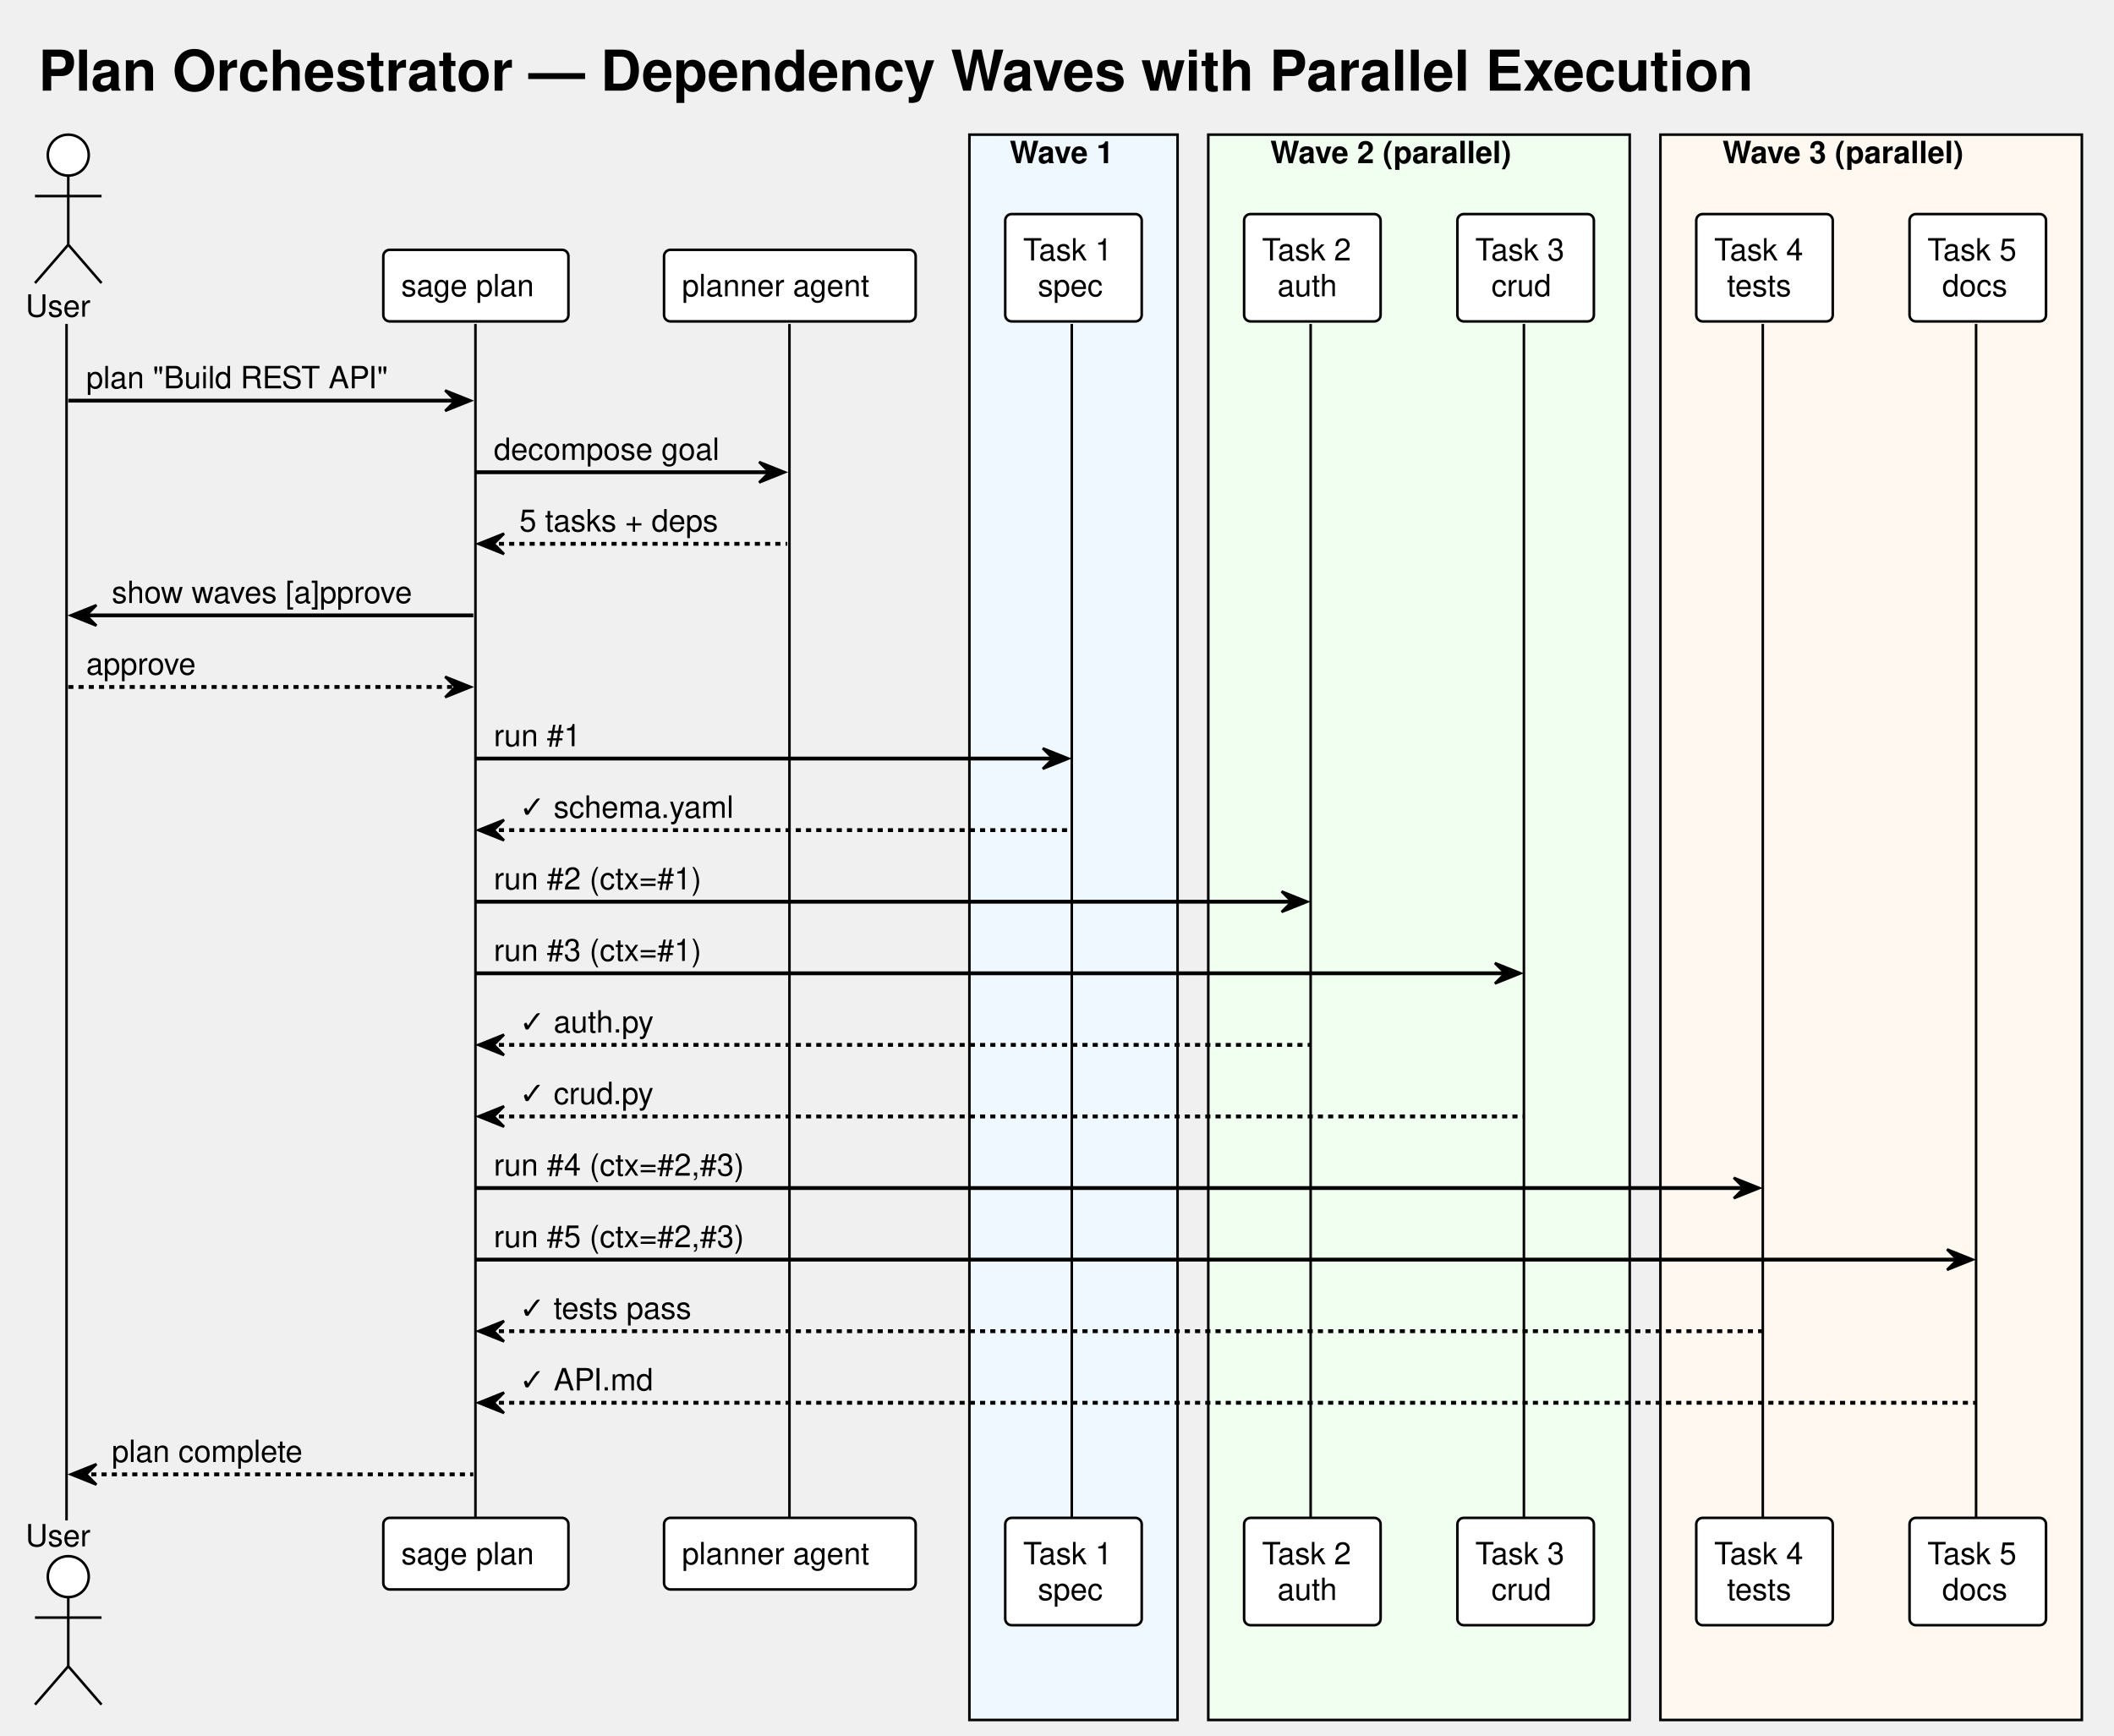
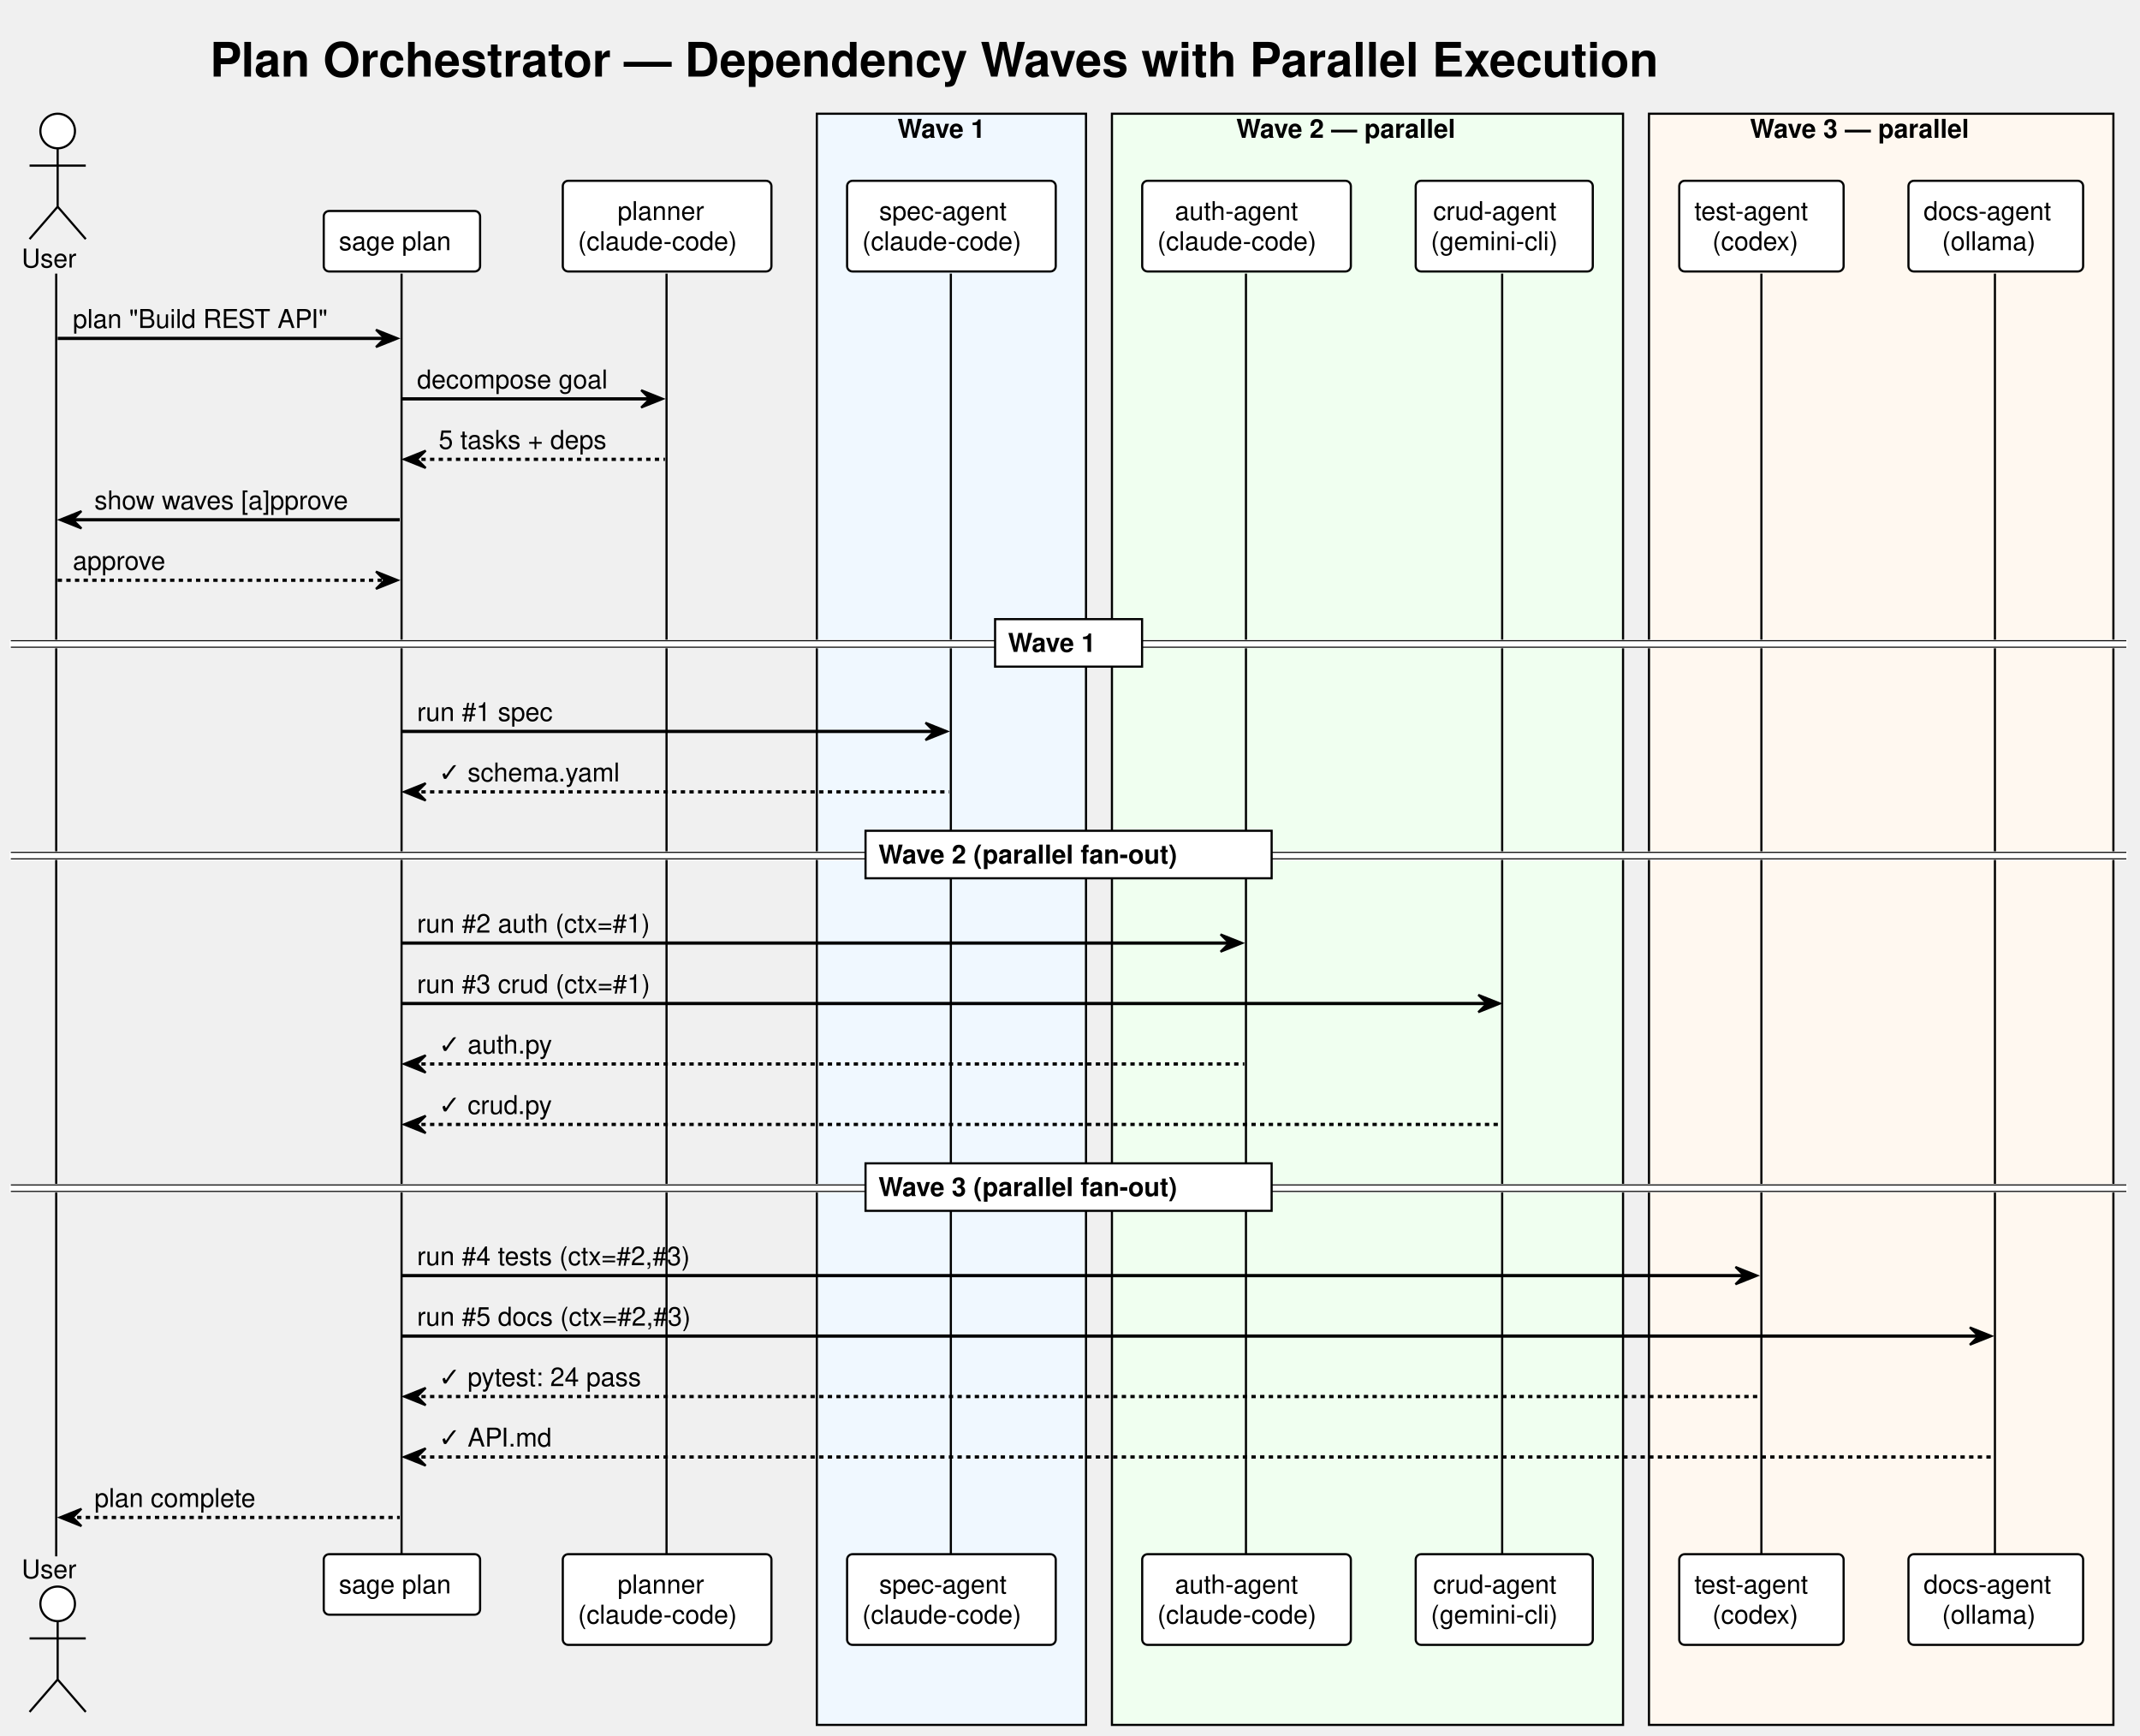
- <svg xmlns="http://www.w3.org/2000/svg" contentStyleType="text/css" height="678px" preserveAspectRatio="none" style="width:826px;height:678px;background:#FFFFFF;" version="1.1" viewBox="0 0 826 678" width="826px" zoomAndPan="magnify">
+ <svg xmlns="http://www.w3.org/2000/svg" contentStyleType="text/css" height="803px" preserveAspectRatio="none" style="width:990px;height:803px;" version="1.1" viewBox="0 0 990 803" width="990px" zoomAndPan="magnify">
  <defs />
  <g>
-     <text fill="#000000" font-family="Helvetica" font-size="22" font-weight="bold" lengthAdjust="spacing" textLength="793.375" x="15.034" y="35.421">Plan Orchestrator — Dependency Waves with Parallel Execution</text>
-     <rect fill="#F0F8FF" height="619.438" style="stroke:#000000;stroke-width:1.0;" width="81.334" x="378.772" y="52.609" />
-     <text fill="#000000" font-family="Helvetica" font-size="12" font-weight="bold" lengthAdjust="spacing" textLength="49.822" x="394.528" y="63.748">Wave 1</text>
-     <rect fill="#F0FFF0" height="619.438" style="stroke:#000000;stroke-width:1.0;" width="164.668" x="472.106" y="52.609" />
-     <text fill="#000000" font-family="Helvetica" font-size="12" font-weight="bold" lengthAdjust="spacing" textLength="116.15" x="496.365" y="63.748">Wave 2 (parallel)</text>
-     <rect fill="#FFF8F0" height="619.438" style="stroke:#000000;stroke-width:1.0;" width="164.668" x="648.774" y="52.609" />
-     <text fill="#000000" font-family="Helvetica" font-size="12" font-weight="bold" lengthAdjust="spacing" textLength="116.15" x="673.033" y="63.748">Wave 3 (parallel)</text>
-     <line style="stroke:#000000;stroke-width:1.0;" x1="26" x2="26" y1="126.578" y2="594.078" />
-     <line style="stroke:#000000;stroke-width:1.0;" x1="185.769" x2="185.769" y1="126.578" y2="594.078" />
-     <line style="stroke:#000000;stroke-width:1.0;" x1="308.462" x2="308.462" y1="126.578" y2="594.078" />
-     <line style="stroke:#000000;stroke-width:1.0;" x1="418.772" x2="418.772" y1="126.578" y2="594.078" />
-     <line style="stroke:#000000;stroke-width:1.0;" x1="512.106" x2="512.106" y1="126.578" y2="594.078" />
-     <line style="stroke:#000000;stroke-width:1.0;" x1="595.44" x2="595.44" y1="126.578" y2="594.078" />
-     <line style="stroke:#000000;stroke-width:1.0;" x1="688.774" x2="688.774" y1="126.578" y2="594.078" />
-     <line style="stroke:#000000;stroke-width:1.0;" x1="772.108" x2="772.108" y1="126.578" y2="594.078" />
+     <text fill="#000000" font-family="Helvetica" font-size="22" font-weight="bold" lengthAdjust="spacing" textLength="793.375" x="97.157" y="35.421">Plan Orchestrator — Dependency Waves with Parallel Execution</text>
+     <rect fill="#F0F8FF" height="745.344" style="stroke:#000000;stroke-width:1.0;" width="124.523" x="377.879" y="52.609" />
+     <text fill="#000000" font-family="Helvetica" font-size="12" font-weight="bold" lengthAdjust="spacing" textLength="49.822" x="415.229" y="63.748">Wave 1</text>
+     <rect fill="#F0FFF0" height="745.344" style="stroke:#000000;stroke-width:1.0;" width="236.445" x="514.402" y="52.609" />
+     <text fill="#000000" font-family="Helvetica" font-size="12" font-weight="bold" lengthAdjust="spacing" textLength="121.359" x="571.945" y="63.748">Wave 2 — parallel</text>
+     <rect fill="#FFF8F0" height="745.344" style="stroke:#000000;stroke-width:1.0;" width="214.842" x="762.848" y="52.609" />
+     <text fill="#000000" font-family="Helvetica" font-size="12" font-weight="bold" lengthAdjust="spacing" textLength="121.359" x="809.589" y="63.748">Wave 3 — parallel</text>
+     <line style="stroke:#000000;stroke-width:1.0;" x1="26" x2="26" y1="126.578" y2="719.984" />
+     <line style="stroke:#000000;stroke-width:1.0;" x1="185.769" x2="185.769" y1="126.578" y2="719.984" />
+     <line style="stroke:#000000;stroke-width:1.0;" x1="308.356" x2="308.356" y1="126.578" y2="719.984" />
+     <line style="stroke:#000000;stroke-width:1.0;" x1="439.879" x2="439.879" y1="126.578" y2="719.984" />
+     <line style="stroke:#000000;stroke-width:1.0;" x1="576.402" x2="576.402" y1="126.578" y2="719.984" />
+     <line style="stroke:#000000;stroke-width:1.0;" x1="694.926" x2="694.926" y1="126.578" y2="719.984" />
+     <line style="stroke:#000000;stroke-width:1.0;" x1="814.848" x2="814.848" y1="126.578" y2="719.984" />
+     <line style="stroke:#000000;stroke-width:1.0;" x1="922.887" x2="922.887" y1="126.578" y2="719.984" />
    <text fill="#000000" font-family="Helvetica" font-size="12" lengthAdjust="spacing" textLength="27.352" x="10" y="123.748">User</text>
    <ellipse cx="26.676" cy="60.609" fill="#FFFFFF" rx="8" ry="8" style="stroke:#000000;stroke-width:1.0;" />
    <path d="M26.676,68.609 L26.676,95.609 M13.676,76.609 L39.676,76.609 M26.676,95.609 L13.676,110.609 M26.676,95.609 L39.676,110.609 " fill="none" style="stroke:#000000;stroke-width:1.0;" />
-     <text fill="#000000" font-family="Helvetica" font-size="12" lengthAdjust="spacing" textLength="27.352" x="10" y="604.217">User</text>
-     <ellipse cx="26.676" cy="616.047" fill="#FFFFFF" rx="8" ry="8" style="stroke:#000000;stroke-width:1.0;" />
-     <path d="M26.676,624.047 L26.676,651.047 M13.676,632.047 L39.676,632.047 M26.676,651.047 L13.676,666.047 M26.676,651.047 L39.676,666.047 " fill="none" style="stroke:#000000;stroke-width:1.0;" />
+     <text fill="#000000" font-family="Helvetica" font-size="12" lengthAdjust="spacing" textLength="27.352" x="10" y="730.123">User</text>
+     <ellipse cx="26.676" cy="741.953" fill="#FFFFFF" rx="8" ry="8" style="stroke:#000000;stroke-width:1.0;" />
+     <path d="M26.676,749.953 L26.676,776.953 M13.676,757.953 L39.676,757.953 M26.676,776.953 L13.676,791.953 M26.676,776.953 L39.676,791.953 " fill="none" style="stroke:#000000;stroke-width:1.0;" />
    <rect fill="#FFFFFF" height="27.969" rx="2.5" ry="2.5" style="stroke:#000000;stroke-width:1.0;" width="72.33" x="149.769" y="97.609" />
    <text fill="#000000" font-family="Helvetica" font-size="12" lengthAdjust="spacing" textLength="58.33" x="156.769" y="115.748">sage plan</text>
-     <rect fill="#FFFFFF" height="27.969" rx="2.5" ry="2.5" style="stroke:#000000;stroke-width:1.0;" width="72.33" x="149.769" y="593.078" />
-     <text fill="#000000" font-family="Helvetica" font-size="12" lengthAdjust="spacing" textLength="58.33" x="156.769" y="611.217">sage plan</text>
-     <rect fill="#FFFFFF" height="27.969" rx="2.5" ry="2.5" style="stroke:#000000;stroke-width:1.0;" width="98.311" x="259.462" y="97.609" />
-     <text fill="#000000" font-family="Helvetica" font-size="12" lengthAdjust="spacing" textLength="84.311" x="266.462" y="115.748">planner agent</text>
-     <rect fill="#FFFFFF" height="27.969" rx="2.5" ry="2.5" style="stroke:#000000;stroke-width:1.0;" width="98.311" x="259.462" y="593.078" />
-     <text fill="#000000" font-family="Helvetica" font-size="12" lengthAdjust="spacing" textLength="84.311" x="266.462" y="611.217">planner agent</text>
-     <rect fill="#FFFFFF" height="41.938" rx="2.5" ry="2.5" style="stroke:#000000;stroke-width:1.0;" width="53.334" x="392.772" y="83.641" />
-     <text fill="#000000" font-family="Helvetica" font-size="12" lengthAdjust="spacing" textLength="39.334" x="399.772" y="101.779">Task 1</text>
-     <text fill="#000000" font-family="Helvetica" font-size="12" lengthAdjust="spacing" textLength="27.85" x="405.515" y="115.748">spec</text>
-     <rect fill="#FFFFFF" height="41.938" rx="2.5" ry="2.5" style="stroke:#000000;stroke-width:1.0;" width="53.334" x="392.772" y="593.078" />
-     <text fill="#000000" font-family="Helvetica" font-size="12" lengthAdjust="spacing" textLength="39.334" x="399.772" y="611.217">Task 1</text>
-     <text fill="#000000" font-family="Helvetica" font-size="12" lengthAdjust="spacing" textLength="27.85" x="405.515" y="625.186">spec</text>
-     <rect fill="#FFFFFF" height="41.938" rx="2.5" ry="2.5" style="stroke:#000000;stroke-width:1.0;" width="53.334" x="486.106" y="83.641" />
-     <text fill="#000000" font-family="Helvetica" font-size="12" lengthAdjust="spacing" textLength="39.334" x="493.106" y="101.779">Task 2</text>
-     <text fill="#000000" font-family="Helvetica" font-size="12" lengthAdjust="spacing" textLength="27.27" x="499.139" y="115.748">auth</text>
-     <rect fill="#FFFFFF" height="41.938" rx="2.5" ry="2.5" style="stroke:#000000;stroke-width:1.0;" width="53.334" x="486.106" y="593.078" />
-     <text fill="#000000" font-family="Helvetica" font-size="12" lengthAdjust="spacing" textLength="39.334" x="493.106" y="611.217">Task 2</text>
-     <text fill="#000000" font-family="Helvetica" font-size="12" lengthAdjust="spacing" textLength="27.27" x="499.139" y="625.186">auth</text>
-     <rect fill="#FFFFFF" height="41.938" rx="2.5" ry="2.5" style="stroke:#000000;stroke-width:1.0;" width="53.334" x="569.44" y="83.641" />
-     <text fill="#000000" font-family="Helvetica" font-size="12" lengthAdjust="spacing" textLength="39.334" x="576.44" y="101.779">Task 3</text>
-     <text fill="#000000" font-family="Helvetica" font-size="12" lengthAdjust="spacing" textLength="26.754" x="582.731" y="115.748">crud</text>
-     <rect fill="#FFFFFF" height="41.938" rx="2.5" ry="2.5" style="stroke:#000000;stroke-width:1.0;" width="53.334" x="569.44" y="593.078" />
-     <text fill="#000000" font-family="Helvetica" font-size="12" lengthAdjust="spacing" textLength="39.334" x="576.44" y="611.217">Task 3</text>
-     <text fill="#000000" font-family="Helvetica" font-size="12" lengthAdjust="spacing" textLength="26.754" x="582.731" y="625.186">crud</text>
-     <rect fill="#FFFFFF" height="41.938" rx="2.5" ry="2.5" style="stroke:#000000;stroke-width:1.0;" width="53.334" x="662.774" y="83.641" />
-     <text fill="#000000" font-family="Helvetica" font-size="12" lengthAdjust="spacing" textLength="39.334" x="669.774" y="101.779">Task 4</text>
-     <text fill="#000000" font-family="Helvetica" font-size="12" lengthAdjust="spacing" textLength="29.297" x="674.793" y="115.748">tests</text>
-     <rect fill="#FFFFFF" height="41.938" rx="2.5" ry="2.5" style="stroke:#000000;stroke-width:1.0;" width="53.334" x="662.774" y="593.078" />
-     <text fill="#000000" font-family="Helvetica" font-size="12" lengthAdjust="spacing" textLength="39.334" x="669.774" y="611.217">Task 4</text>
-     <text fill="#000000" font-family="Helvetica" font-size="12" lengthAdjust="spacing" textLength="29.297" x="674.793" y="625.186">tests</text>
-     <rect fill="#FFFFFF" height="41.938" rx="2.5" ry="2.5" style="stroke:#000000;stroke-width:1.0;" width="53.334" x="746.108" y="83.641" />
-     <text fill="#000000" font-family="Helvetica" font-size="12" lengthAdjust="spacing" textLength="39.334" x="753.108" y="101.779">Task 5</text>
-     <text fill="#000000" font-family="Helvetica" font-size="12" lengthAdjust="spacing" textLength="27.809" x="758.871" y="115.748">docs</text>
-     <rect fill="#FFFFFF" height="41.938" rx="2.5" ry="2.5" style="stroke:#000000;stroke-width:1.0;" width="53.334" x="746.108" y="593.078" />
-     <text fill="#000000" font-family="Helvetica" font-size="12" lengthAdjust="spacing" textLength="39.334" x="753.108" y="611.217">Task 5</text>
-     <text fill="#000000" font-family="Helvetica" font-size="12" lengthAdjust="spacing" textLength="27.809" x="758.871" y="625.186">docs</text>
+     <rect fill="#FFFFFF" height="27.969" rx="2.5" ry="2.5" style="stroke:#000000;stroke-width:1.0;" width="72.33" x="149.769" y="718.984" />
+     <text fill="#000000" font-family="Helvetica" font-size="12" lengthAdjust="spacing" textLength="58.33" x="156.769" y="737.123">sage plan</text>
+     <rect fill="#FFFFFF" height="41.938" rx="2.5" ry="2.5" style="stroke:#000000;stroke-width:1.0;" width="96.523" x="260.356" y="83.641" />
+     <text fill="#000000" font-family="Helvetica" font-size="12" lengthAdjust="spacing" textLength="45.832" x="285.701" y="101.779">planner</text>
+     <text fill="#000000" font-family="Helvetica" font-size="12" lengthAdjust="spacing" textLength="82.523" x="267.356" y="115.748">(claude-code)</text>
+     <rect fill="#FFFFFF" height="41.938" rx="2.5" ry="2.5" style="stroke:#000000;stroke-width:1.0;" width="96.523" x="260.356" y="718.984" />
+     <text fill="#000000" font-family="Helvetica" font-size="12" lengthAdjust="spacing" textLength="45.832" x="285.701" y="737.123">planner</text>
+     <text fill="#000000" font-family="Helvetica" font-size="12" lengthAdjust="spacing" textLength="82.523" x="267.356" y="751.092">(claude-code)</text>
+     <rect fill="#FFFFFF" height="41.938" rx="2.5" ry="2.5" style="stroke:#000000;stroke-width:1.0;" width="96.523" x="391.879" y="83.641" />
+     <text fill="#000000" font-family="Helvetica" font-size="12" lengthAdjust="spacing" textLength="66.844" x="406.719" y="101.779">spec-agent</text>
+     <text fill="#000000" font-family="Helvetica" font-size="12" lengthAdjust="spacing" textLength="82.523" x="398.879" y="115.748">(claude-code)</text>
+     <rect fill="#FFFFFF" height="41.938" rx="2.5" ry="2.5" style="stroke:#000000;stroke-width:1.0;" width="96.523" x="391.879" y="718.984" />
+     <text fill="#000000" font-family="Helvetica" font-size="12" lengthAdjust="spacing" textLength="66.844" x="406.719" y="737.123">spec-agent</text>
+     <text fill="#000000" font-family="Helvetica" font-size="12" lengthAdjust="spacing" textLength="82.523" x="398.879" y="751.092">(claude-code)</text>
+     <rect fill="#FFFFFF" height="41.938" rx="2.5" ry="2.5" style="stroke:#000000;stroke-width:1.0;" width="96.523" x="528.402" y="83.641" />
+     <text fill="#000000" font-family="Helvetica" font-size="12" lengthAdjust="spacing" textLength="66.264" x="543.532" y="101.779">auth-agent</text>
+     <text fill="#000000" font-family="Helvetica" font-size="12" lengthAdjust="spacing" textLength="82.523" x="535.402" y="115.748">(claude-code)</text>
+     <rect fill="#FFFFFF" height="41.938" rx="2.5" ry="2.5" style="stroke:#000000;stroke-width:1.0;" width="96.523" x="528.402" y="718.984" />
+     <text fill="#000000" font-family="Helvetica" font-size="12" lengthAdjust="spacing" textLength="66.264" x="543.532" y="737.123">auth-agent</text>
+     <text fill="#000000" font-family="Helvetica" font-size="12" lengthAdjust="spacing" textLength="82.523" x="535.402" y="751.092">(claude-code)</text>
+     <rect fill="#FFFFFF" height="41.938" rx="2.5" ry="2.5" style="stroke:#000000;stroke-width:1.0;" width="81.922" x="654.926" y="83.641" />
+     <text fill="#000000" font-family="Helvetica" font-size="12" lengthAdjust="spacing" textLength="65.748" x="663.013" y="101.779">crud-agent</text>
+     <text fill="#000000" font-family="Helvetica" font-size="12" lengthAdjust="spacing" textLength="67.922" x="661.926" y="115.748">(gemini-cli)</text>
+     <rect fill="#FFFFFF" height="41.938" rx="2.5" ry="2.5" style="stroke:#000000;stroke-width:1.0;" width="81.922" x="654.926" y="718.984" />
+     <text fill="#000000" font-family="Helvetica" font-size="12" lengthAdjust="spacing" textLength="65.748" x="663.013" y="737.123">crud-agent</text>
+     <text fill="#000000" font-family="Helvetica" font-size="12" lengthAdjust="spacing" textLength="67.922" x="661.926" y="751.092">(gemini-cli)</text>
+     <rect fill="#FFFFFF" height="41.938" rx="2.5" ry="2.5" style="stroke:#000000;stroke-width:1.0;" width="76.039" x="776.848" y="83.641" />
+     <text fill="#000000" font-family="Helvetica" font-size="12" lengthAdjust="spacing" textLength="62.039" x="783.848" y="101.779">test-agent</text>
+     <text fill="#000000" font-family="Helvetica" font-size="12" lengthAdjust="spacing" textLength="45.404" x="792.165" y="115.748">(codex)</text>
+     <rect fill="#FFFFFF" height="41.938" rx="2.5" ry="2.5" style="stroke:#000000;stroke-width:1.0;" width="76.039" x="776.848" y="718.984" />
+     <text fill="#000000" font-family="Helvetica" font-size="12" lengthAdjust="spacing" textLength="62.039" x="783.848" y="737.123">test-agent</text>
+     <text fill="#000000" font-family="Helvetica" font-size="12" lengthAdjust="spacing" textLength="45.404" x="792.165" y="751.092">(codex)</text>
+     <rect fill="#FFFFFF" height="41.938" rx="2.5" ry="2.5" style="stroke:#000000;stroke-width:1.0;" width="80.803" x="882.887" y="83.641" />
+     <text fill="#000000" font-family="Helvetica" font-size="12" lengthAdjust="spacing" textLength="66.803" x="889.887" y="101.779">docs-agent</text>
+     <text fill="#000000" font-family="Helvetica" font-size="12" lengthAdjust="spacing" textLength="49.77" x="898.403" y="115.748">(ollama)</text>
+     <rect fill="#FFFFFF" height="41.938" rx="2.5" ry="2.5" style="stroke:#000000;stroke-width:1.0;" width="80.803" x="882.887" y="718.984" />
+     <text fill="#000000" font-family="Helvetica" font-size="12" lengthAdjust="spacing" textLength="66.803" x="889.887" y="737.123">docs-agent</text>
+     <text fill="#000000" font-family="Helvetica" font-size="12" lengthAdjust="spacing" textLength="49.77" x="898.403" y="751.092">(ollama)</text>
    <polygon fill="#000000" points="173.934,152.547,183.934,156.547,173.934,160.547,177.934,156.547" style="stroke:#000000;stroke-width:1.0;" />
    <line style="stroke:#000000;stroke-width:1.5;" x1="26.676" x2="179.934" y1="156.547" y2="156.547" />
    <text fill="#000000" font-family="Helvetica" font-size="12" lengthAdjust="spacing" textLength="128.367" x="33.676" y="151.717">plan "Build REST API"</text>
    <polygon fill="#000000" points="296.617,180.516,306.617,184.516,296.617,188.516,300.617,184.516" style="stroke:#000000;stroke-width:1.0;" />
    <line style="stroke:#000000;stroke-width:1.5;" x1="185.934" x2="302.617" y1="184.516" y2="184.516" />
    <text fill="#000000" font-family="Helvetica" font-size="12" lengthAdjust="spacing" textLength="98.684" x="192.934" y="179.685">decompose goal</text>
    <polygon fill="#000000" points="196.934,208.484,186.934,212.484,196.934,216.484,192.934,212.484" style="stroke:#000000;stroke-width:1.0;" />
    <line style="stroke:#000000;stroke-width:1.5;stroke-dasharray:2.0,2.0;" x1="190.934" x2="307.617" y1="212.484" y2="212.484" />
    <text fill="#000000" font-family="Helvetica" font-size="12" lengthAdjust="spacing" textLength="89.514" x="202.934" y="207.654">5 tasks + deps</text>
    <polygon fill="#000000" points="37.676,236.453,27.676,240.453,37.676,244.453,33.676,240.453" style="stroke:#000000;stroke-width:1.0;" />
    <line style="stroke:#000000;stroke-width:1.5;" x1="31.676" x2="184.934" y1="240.453" y2="240.453" />
    <text fill="#000000" font-family="Helvetica" font-size="12" lengthAdjust="spacing" textLength="135.258" x="43.676" y="235.623">show waves [a]pprove</text>
    <polygon fill="#000000" points="173.934,264.422,183.934,268.422,173.934,272.422,177.934,268.422" style="stroke:#000000;stroke-width:1.0;" />
    <line style="stroke:#000000;stroke-width:1.5;stroke-dasharray:2.0,2.0;" x1="26.676" x2="179.934" y1="268.422" y2="268.422" />
    <text fill="#000000" font-family="Helvetica" font-size="12" lengthAdjust="spacing" textLength="49.348" x="33.676" y="263.592">approve</text>
-     <polygon fill="#000000" points="407.44,292.391,417.44,296.391,407.44,300.391,411.44,296.391" style="stroke:#000000;stroke-width:1.0;" />
-     <line style="stroke:#000000;stroke-width:1.5;" x1="185.934" x2="413.44" y1="296.391" y2="296.391" />
-     <text fill="#000000" font-family="Helvetica" font-size="12" lengthAdjust="spacing" textLength="41.648" x="192.934" y="291.56">run #1</text>
-     <polygon fill="#000000" points="196.934,320.359,186.934,324.359,196.934,328.359,192.934,324.359" style="stroke:#000000;stroke-width:1.0;" />
-     <line style="stroke:#000000;stroke-width:1.5;stroke-dasharray:2.0,2.0;" x1="190.934" x2="418.44" y1="324.359" y2="324.359" />
-     <text fill="#000000" font-family="Helvetica" font-size="12" lengthAdjust="spacing" textLength="94.043" x="202.934" y="319.529">✓ schema.yaml</text>
-     <polygon fill="#000000" points="500.773,348.328,510.773,352.328,500.773,356.328,504.773,352.328" style="stroke:#000000;stroke-width:1.0;" />
-     <line style="stroke:#000000;stroke-width:1.5;" x1="185.934" x2="506.773" y1="352.328" y2="352.328" />
-     <text fill="#000000" font-family="Helvetica" font-size="12" lengthAdjust="spacing" textLength="100.975" x="192.934" y="347.498">run #2 (ctx=#1)</text>
-     <polygon fill="#000000" points="584.107,376.297,594.107,380.297,584.107,384.297,588.107,380.297" style="stroke:#000000;stroke-width:1.0;" />
-     <line style="stroke:#000000;stroke-width:1.5;" x1="185.934" x2="590.107" y1="380.297" y2="380.297" />
-     <text fill="#000000" font-family="Helvetica" font-size="12" lengthAdjust="spacing" textLength="100.975" x="192.934" y="375.467">run #3 (ctx=#1)</text>
-     <polygon fill="#000000" points="196.934,404.266,186.934,408.266,196.934,412.266,192.934,408.266" style="stroke:#000000;stroke-width:1.0;" />
-     <line style="stroke:#000000;stroke-width:1.5;stroke-dasharray:2.0,2.0;" x1="190.934" x2="511.773" y1="408.266" y2="408.266" />
-     <text fill="#000000" font-family="Helvetica" font-size="12" lengthAdjust="spacing" textLength="59.672" x="202.934" y="403.435">✓ auth.py</text>
-     <polygon fill="#000000" points="196.934,432.234,186.934,436.234,196.934,440.234,192.934,436.234" style="stroke:#000000;stroke-width:1.0;" />
-     <line style="stroke:#000000;stroke-width:1.5;stroke-dasharray:2.0,2.0;" x1="190.934" x2="595.107" y1="436.234" y2="436.234" />
-     <text fill="#000000" font-family="Helvetica" font-size="12" lengthAdjust="spacing" textLength="59.156" x="202.934" y="431.404">✓ crud.py</text>
-     <polygon fill="#000000" points="677.441,460.203,687.441,464.203,677.441,468.203,681.441,464.203" style="stroke:#000000;stroke-width:1.0;" />
-     <line style="stroke:#000000;stroke-width:1.5;" x1="185.934" x2="683.441" y1="464.203" y2="464.203" />
-     <text fill="#000000" font-family="Helvetica" font-size="12" lengthAdjust="spacing" textLength="122.478" x="192.934" y="459.373">run #4 (ctx=#2,#3)</text>
-     <polygon fill="#000000" points="760.775,488.172,770.775,492.172,760.775,496.172,764.775,492.172" style="stroke:#000000;stroke-width:1.0;" />
-     <line style="stroke:#000000;stroke-width:1.5;" x1="185.934" x2="766.775" y1="492.172" y2="492.172" />
-     <text fill="#000000" font-family="Helvetica" font-size="12" lengthAdjust="spacing" textLength="122.478" x="192.934" y="487.342">run #5 (ctx=#2,#3)</text>
-     <polygon fill="#000000" points="196.934,516.141,186.934,520.141,196.934,524.141,192.934,520.141" style="stroke:#000000;stroke-width:1.0;" />
-     <line style="stroke:#000000;stroke-width:1.5;stroke-dasharray:2.0,2.0;" x1="190.934" x2="688.441" y1="520.141" y2="520.141" />
-     <text fill="#000000" font-family="Helvetica" font-size="12" lengthAdjust="spacing" textLength="74.455" x="202.934" y="515.311">✓ tests pass</text>
-     <polygon fill="#000000" points="196.934,544.109,186.934,548.109,196.934,552.109,192.934,548.109" style="stroke:#000000;stroke-width:1.0;" />
-     <line style="stroke:#000000;stroke-width:1.5;stroke-dasharray:2.0,2.0;" x1="190.934" x2="771.775" y1="548.109" y2="548.109" />
-     <text fill="#000000" font-family="Helvetica" font-size="12" lengthAdjust="spacing" textLength="55.975" x="202.934" y="543.279">✓ API.md</text>
-     <polygon fill="#000000" points="37.676,572.078,27.676,576.078,37.676,580.078,33.676,576.078" style="stroke:#000000;stroke-width:1.0;" />
-     <line style="stroke:#000000;stroke-width:1.5;stroke-dasharray:2.0,2.0;" x1="31.676" x2="184.934" y1="576.078" y2="576.078" />
-     <text fill="#000000" font-family="Helvetica" font-size="12" lengthAdjust="spacing" textLength="85.775" x="43.676" y="571.248">plan complete</text>
+     <rect fill="#FFFFFF" height="3" style="stroke:#FFFFFF;stroke-width:1.0;" width="978.689" x="5" y="296.406" />
+     <line style="stroke:#000000;stroke-width:0.5;" x1="5" x2="983.689" y1="296.406" y2="296.406" />
+     <line style="stroke:#000000;stroke-width:0.5;" x1="5" x2="983.689" y1="299.406" y2="299.406" />
+     <rect fill="#FFFFFF" height="21.969" style="stroke:#000000;stroke-width:1.0;" width="68" x="460.345" y="286.422" />
+     <text fill="#000000" font-family="Helvetica" font-size="12" font-weight="bold" lengthAdjust="spacing" textLength="49.822" x="466.345" y="301.56">Wave 1</text>
+     <polygon fill="#000000" points="428.141,334.359,438.141,338.359,428.141,342.359,432.141,338.359" style="stroke:#000000;stroke-width:1.0;" />
+     <line style="stroke:#000000;stroke-width:1.5;" x1="185.934" x2="434.141" y1="338.359" y2="338.359" />
+     <text fill="#000000" font-family="Helvetica" font-size="12" lengthAdjust="spacing" textLength="73.312" x="192.934" y="333.529">run #1 spec</text>
+     <polygon fill="#000000" points="196.934,362.328,186.934,366.328,196.934,370.328,192.934,366.328" style="stroke:#000000;stroke-width:1.0;" />
+     <line style="stroke:#000000;stroke-width:1.5;stroke-dasharray:2.0,2.0;" x1="190.934" x2="439.141" y1="366.328" y2="366.328" />
+     <text fill="#000000" font-family="Helvetica" font-size="12" lengthAdjust="spacing" textLength="94.043" x="202.934" y="361.498">✓ schema.yaml</text>
+     <rect fill="#FFFFFF" height="3" style="stroke:#FFFFFF;stroke-width:1.0;" width="978.689" x="5" y="394.312" />
+     <line style="stroke:#000000;stroke-width:0.5;" x1="5" x2="983.689" y1="394.312" y2="394.312" />
+     <line style="stroke:#000000;stroke-width:0.5;" x1="5" x2="983.689" y1="397.312" y2="397.312" />
+     <rect fill="#FFFFFF" height="21.969" style="stroke:#000000;stroke-width:1.0;" width="187.871" x="400.409" y="384.328" />
+     <text fill="#000000" font-family="Helvetica" font-size="12" font-weight="bold" lengthAdjust="spacing" textLength="169.693" x="406.409" y="399.467">Wave 2 (parallel fan-out)</text>
+     <polygon fill="#000000" points="564.664,432.266,574.664,436.266,564.664,440.266,568.664,436.266" style="stroke:#000000;stroke-width:1.0;" />
+     <line style="stroke:#000000;stroke-width:1.5;" x1="185.934" x2="570.664" y1="436.266" y2="436.266" />
+     <text fill="#000000" font-family="Helvetica" font-size="12" lengthAdjust="spacing" textLength="132.059" x="192.934" y="431.435">run #2 auth (ctx=#1)</text>
+     <polygon fill="#000000" points="683.887,460.234,693.887,464.234,683.887,468.234,687.887,464.234" style="stroke:#000000;stroke-width:1.0;" />
+     <line style="stroke:#000000;stroke-width:1.5;" x1="185.934" x2="689.887" y1="464.234" y2="464.234" />
+     <text fill="#000000" font-family="Helvetica" font-size="12" lengthAdjust="spacing" textLength="131.543" x="192.934" y="459.404">run #3 crud (ctx=#1)</text>
+     <polygon fill="#000000" points="196.934,488.203,186.934,492.203,196.934,496.203,192.934,492.203" style="stroke:#000000;stroke-width:1.0;" />
+     <line style="stroke:#000000;stroke-width:1.5;stroke-dasharray:2.0,2.0;" x1="190.934" x2="575.664" y1="492.203" y2="492.203" />
+     <text fill="#000000" font-family="Helvetica" font-size="12" lengthAdjust="spacing" textLength="59.672" x="202.934" y="487.373">✓ auth.py</text>
+     <polygon fill="#000000" points="196.934,516.172,186.934,520.172,196.934,524.172,192.934,520.172" style="stroke:#000000;stroke-width:1.0;" />
+     <line style="stroke:#000000;stroke-width:1.5;stroke-dasharray:2.0,2.0;" x1="190.934" x2="694.887" y1="520.172" y2="520.172" />
+     <text fill="#000000" font-family="Helvetica" font-size="12" lengthAdjust="spacing" textLength="59.156" x="202.934" y="515.342">✓ crud.py</text>
+     <rect fill="#FFFFFF" height="3" style="stroke:#FFFFFF;stroke-width:1.0;" width="978.689" x="5" y="548.156" />
+     <line style="stroke:#000000;stroke-width:0.5;" x1="5" x2="983.689" y1="548.156" y2="548.156" />
+     <line style="stroke:#000000;stroke-width:0.5;" x1="5" x2="983.689" y1="551.156" y2="551.156" />
+     <rect fill="#FFFFFF" height="21.969" style="stroke:#000000;stroke-width:1.0;" width="187.871" x="400.409" y="538.172" />
+     <text fill="#000000" font-family="Helvetica" font-size="12" font-weight="bold" lengthAdjust="spacing" textLength="169.693" x="406.409" y="553.311">Wave 3 (parallel fan-out)</text>
+     <polygon fill="#000000" points="802.867,586.109,812.867,590.109,802.867,594.109,806.867,590.109" style="stroke:#000000;stroke-width:1.0;" />
+     <line style="stroke:#000000;stroke-width:1.5;" x1="185.934" x2="808.867" y1="590.109" y2="590.109" />
+     <text fill="#000000" font-family="Helvetica" font-size="12" lengthAdjust="spacing" textLength="155.59" x="192.934" y="585.279">run #4 tests (ctx=#2,#3)</text>
+     <polygon fill="#000000" points="911.288,614.078,921.288,618.078,911.288,622.078,915.288,618.078" style="stroke:#000000;stroke-width:1.0;" />
+     <line style="stroke:#000000;stroke-width:1.5;" x1="185.934" x2="917.288" y1="618.078" y2="618.078" />
+     <text fill="#000000" font-family="Helvetica" font-size="12" lengthAdjust="spacing" textLength="157.916" x="192.934" y="613.248">run #5 docs  (ctx=#2,#3)</text>
+     <polygon fill="#000000" points="196.934,642.047,186.934,646.047,196.934,650.047,192.934,646.047" style="stroke:#000000;stroke-width:1.0;" />
+     <line style="stroke:#000000;stroke-width:1.5;stroke-dasharray:2.0,2.0;" x1="190.934" x2="813.867" y1="646.047" y2="646.047" />
+     <text fill="#000000" font-family="Helvetica" font-size="12" lengthAdjust="spacing" textLength="106.049" x="202.934" y="641.217">✓ pytest: 24 pass</text>
+     <polygon fill="#000000" points="196.934,670.016,186.934,674.016,196.934,678.016,192.934,674.016" style="stroke:#000000;stroke-width:1.0;" />
+     <line style="stroke:#000000;stroke-width:1.5;stroke-dasharray:2.0,2.0;" x1="190.934" x2="922.288" y1="674.016" y2="674.016" />
+     <text fill="#000000" font-family="Helvetica" font-size="12" lengthAdjust="spacing" textLength="55.975" x="202.934" y="669.186">✓ API.md</text>
+     <polygon fill="#000000" points="37.676,697.984,27.676,701.984,37.676,705.984,33.676,701.984" style="stroke:#000000;stroke-width:1.0;" />
+     <line style="stroke:#000000;stroke-width:1.5;stroke-dasharray:2.0,2.0;" x1="31.676" x2="184.934" y1="701.984" y2="701.984" />
+     <text fill="#000000" font-family="Helvetica" font-size="12" lengthAdjust="spacing" textLength="85.775" x="43.676" y="697.154">plan complete</text>
  </g>
</svg>
